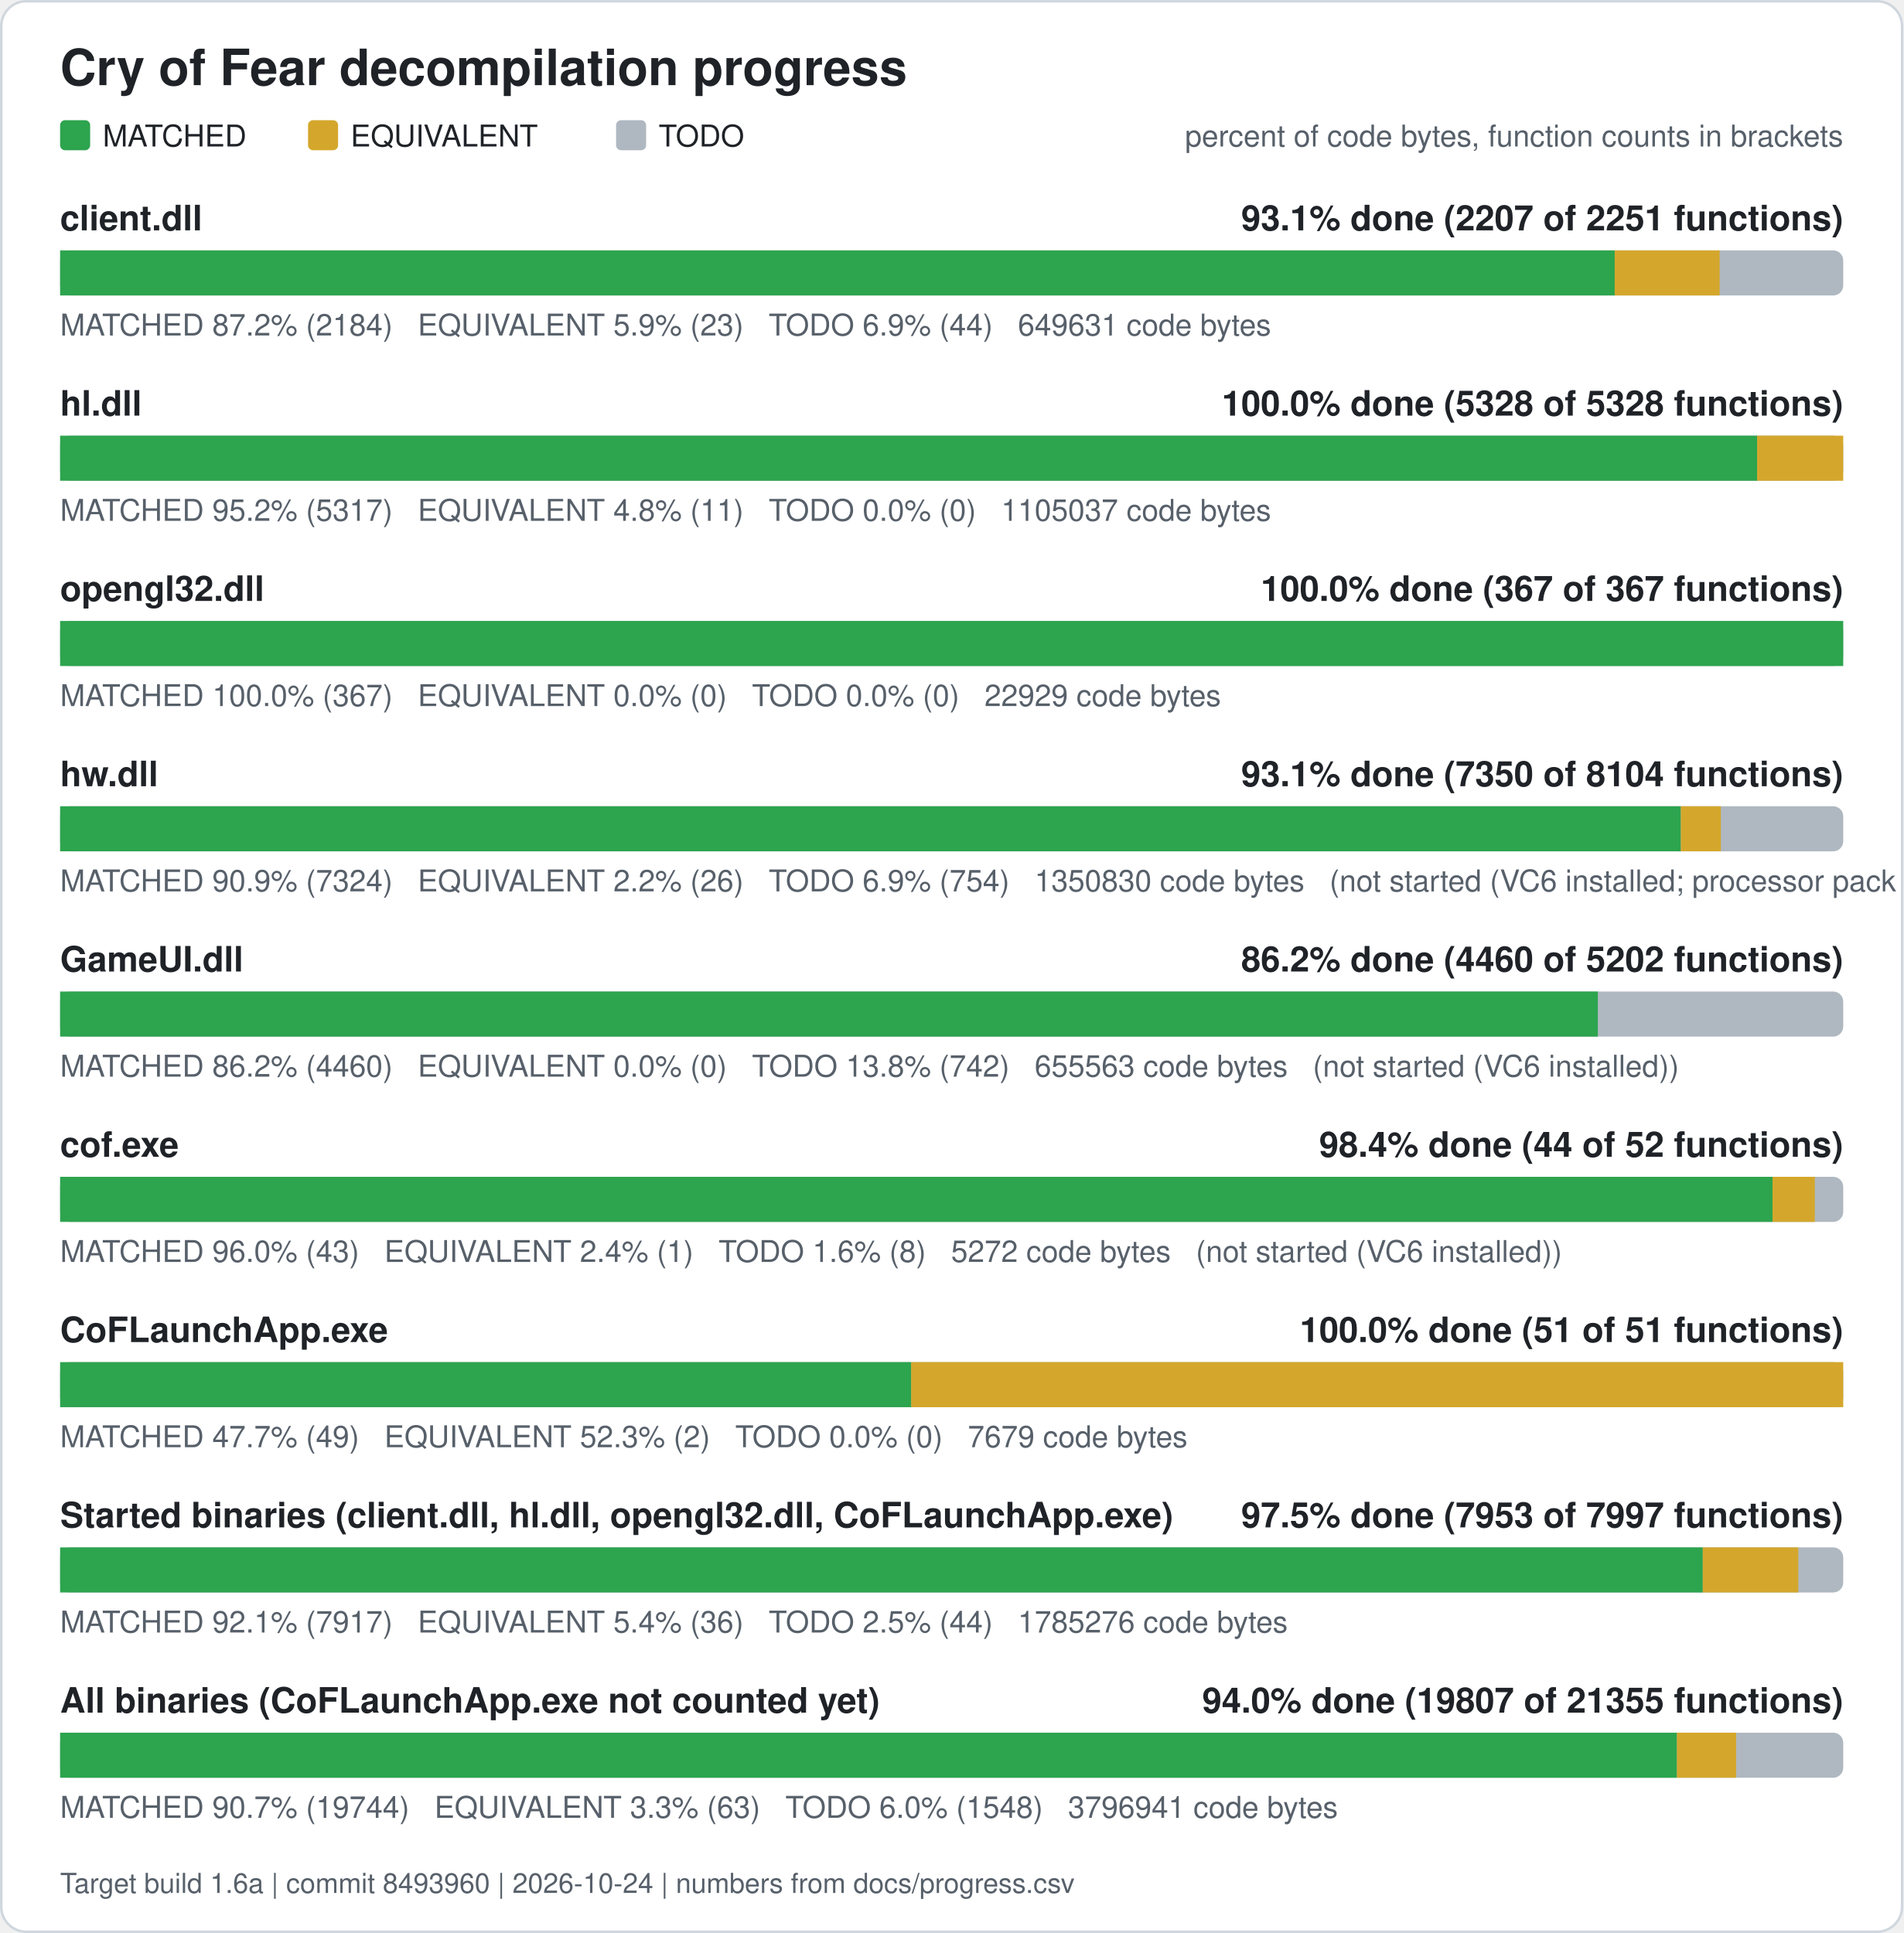
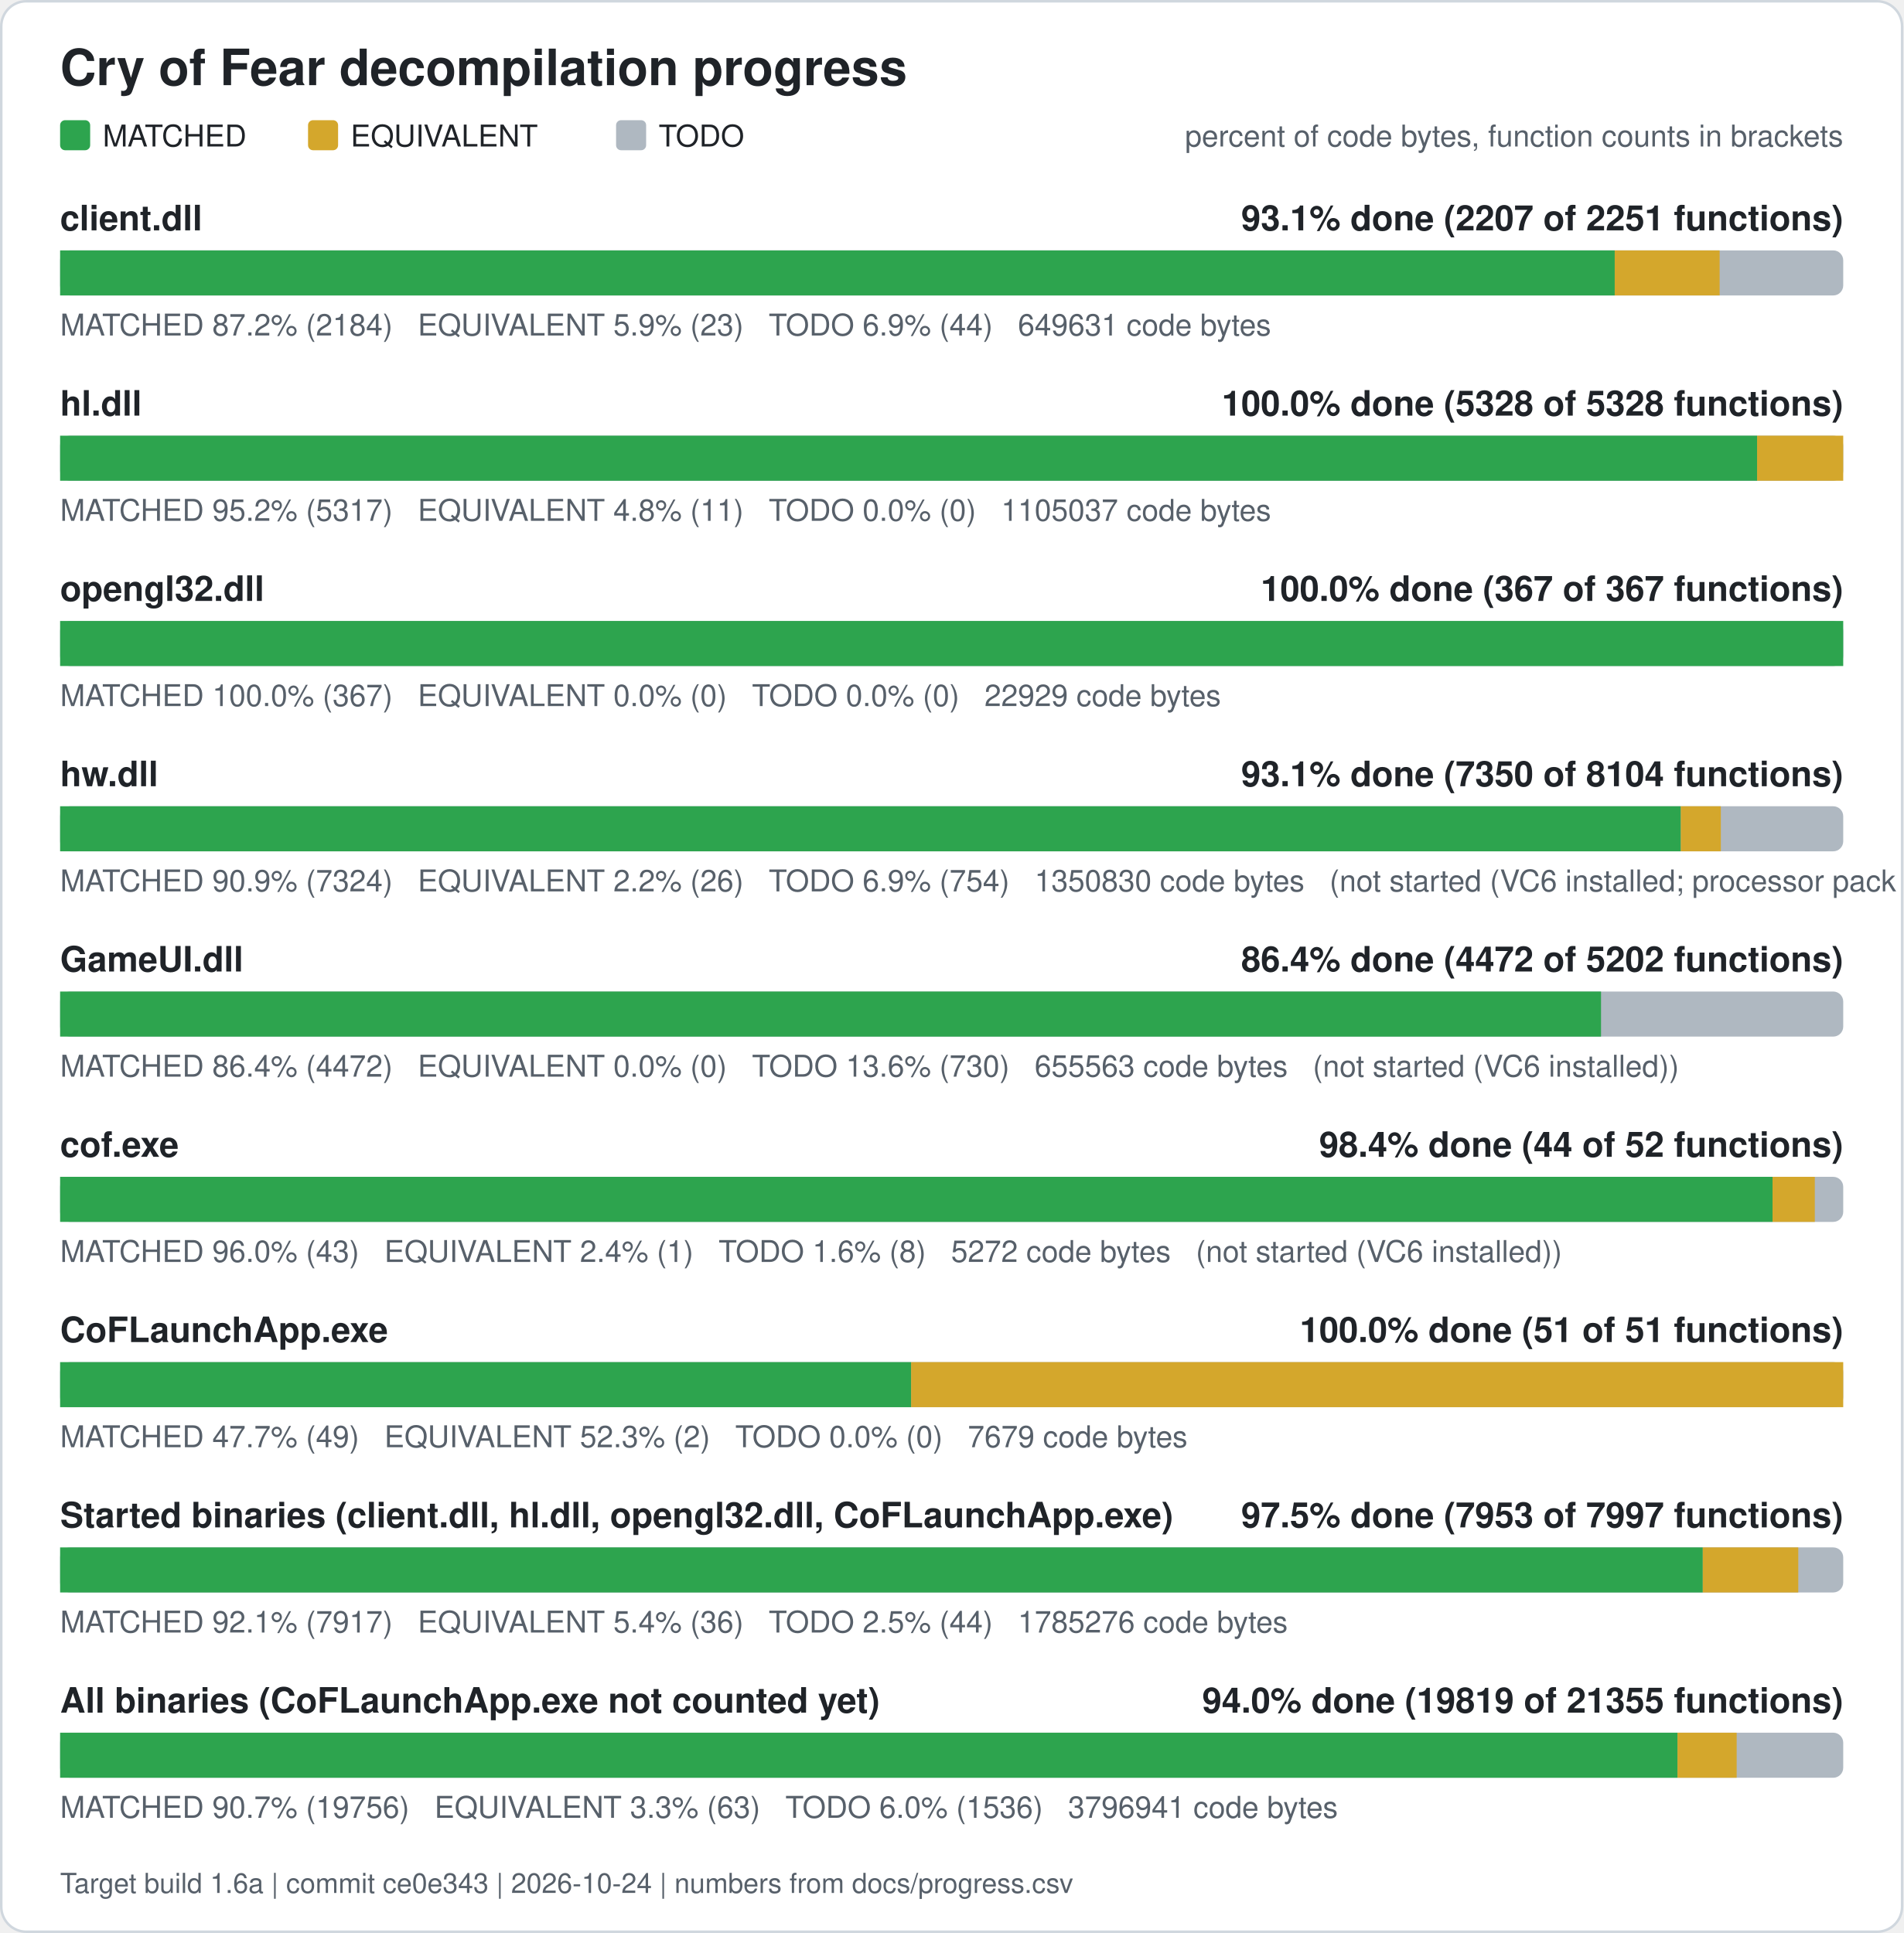
<svg xmlns="http://www.w3.org/2000/svg" width="760" height="772" viewBox="0 0 760 772" role="img" aria-label="Cry of Fear decompilation progress">
  <rect x="0.5" y="0.5" width="759" height="771" rx="10" fill="#ffffff" stroke="#d0d7de" />
  <text x="24" y="34" font-family="Segoe UI, Helvetica, Arial, sans-serif" font-size="20" font-weight="600" fill="#1f2328">Cry of Fear decompilation progress</text>
  <rect x="24" y="48" width="12" height="12" rx="2" fill="#2da44e" />
  <text x="41" y="58.5" font-family="Segoe UI, Helvetica, Arial, sans-serif" font-size="12" fill="#1f2328">MATCHED</text>
  <rect x="123" y="48" width="12" height="12" rx="2" fill="#d4a72c" />
  <text x="140" y="58.5" font-family="Segoe UI, Helvetica, Arial, sans-serif" font-size="12" fill="#1f2328">EQUIVALENT</text>
  <rect x="246" y="48" width="12" height="12" rx="2" fill="#afb8c1" />
  <text x="263" y="58.5" font-family="Segoe UI, Helvetica, Arial, sans-serif" font-size="12" fill="#1f2328">TODO</text>
  <text x="736" y="58.5" font-family="Segoe UI, Helvetica, Arial, sans-serif" font-size="12" fill="#57606a" text-anchor="end">percent of code bytes, function counts in brackets</text>
  <text x="24" y="92" font-family="Segoe UI, Helvetica, Arial, sans-serif" font-size="14" font-weight="600" fill="#1f2328">client.dll</text>
  <text x="736" y="92" font-family="Segoe UI, Helvetica, Arial, sans-serif" font-size="14" font-weight="600" fill="#1f2328" text-anchor="end">93.1% done (2207 of 2251 functions)</text>
  <rect x="24" y="100" width="712" height="18" rx="4" fill="#afb8c1" />
  <rect x="24.00" y="100" width="620.76" height="18" fill="#2da44e" />
  <rect x="644.76" y="100" width="41.89" height="18" fill="#d4a72c" />
  <text x="24" y="134" font-family="Segoe UI, Helvetica, Arial, sans-serif" font-size="12" fill="#57606a" xml:space="preserve">MATCHED 87.2% (2184)   EQUIVALENT 5.9% (23)   TODO 6.9% (44)   649631 code bytes</text>
  <text x="24" y="166" font-family="Segoe UI, Helvetica, Arial, sans-serif" font-size="14" font-weight="600" fill="#1f2328">hl.dll</text>
  <text x="736" y="166" font-family="Segoe UI, Helvetica, Arial, sans-serif" font-size="14" font-weight="600" fill="#1f2328" text-anchor="end">100.0% done (5328 of 5328 functions)</text>
  <rect x="24" y="174" width="712" height="18" rx="4" fill="#afb8c1" />
  <rect x="24.00" y="174" width="677.61" height="18" fill="#2da44e" />
  <rect x="701.61" y="174" width="34.39" height="18" fill="#d4a72c" />
  <text x="24" y="208" font-family="Segoe UI, Helvetica, Arial, sans-serif" font-size="12" fill="#57606a" xml:space="preserve">MATCHED 95.2% (5317)   EQUIVALENT 4.8% (11)   TODO 0.0% (0)   1105037 code bytes</text>
  <text x="24" y="240" font-family="Segoe UI, Helvetica, Arial, sans-serif" font-size="14" font-weight="600" fill="#1f2328">opengl32.dll</text>
  <text x="736" y="240" font-family="Segoe UI, Helvetica, Arial, sans-serif" font-size="14" font-weight="600" fill="#1f2328" text-anchor="end">100.0% done (367 of 367 functions)</text>
  <rect x="24" y="248" width="712" height="18" rx="4" fill="#afb8c1" />
  <rect x="24.00" y="248" width="712.00" height="18" fill="#2da44e" />
  <text x="24" y="282" font-family="Segoe UI, Helvetica, Arial, sans-serif" font-size="12" fill="#57606a" xml:space="preserve">MATCHED 100.0% (367)   EQUIVALENT 0.0% (0)   TODO 0.0% (0)   22929 code bytes</text>
  <text x="24" y="314" font-family="Segoe UI, Helvetica, Arial, sans-serif" font-size="14" font-weight="600" fill="#1f2328">hw.dll</text>
  <text x="736" y="314" font-family="Segoe UI, Helvetica, Arial, sans-serif" font-size="14" font-weight="600" fill="#1f2328" text-anchor="end">93.1% done (7350 of 8104 functions)</text>
  <rect x="24" y="322" width="712" height="18" rx="4" fill="#afb8c1" />
  <rect x="24.00" y="322" width="647.15" height="18" fill="#2da44e" />
  <rect x="671.15" y="322" width="15.98" height="18" fill="#d4a72c" />
  <text x="24" y="356" font-family="Segoe UI, Helvetica, Arial, sans-serif" font-size="12" fill="#57606a" xml:space="preserve">MATCHED 90.9% (7324)   EQUIVALENT 2.2% (26)   TODO 6.9% (754)   1350830 code bytes   (not started (VC6 installed; processor pack and VS 2005 objects need those compilers))</text>
  <text x="24" y="388" font-family="Segoe UI, Helvetica, Arial, sans-serif" font-size="14" font-weight="600" fill="#1f2328">GameUI.dll</text>
-   <text x="736" y="388" font-family="Segoe UI, Helvetica, Arial, sans-serif" font-size="14" font-weight="600" fill="#1f2328" text-anchor="end">86.2% done (4460 of 5202 functions)</text>
+   <text x="736" y="388" font-family="Segoe UI, Helvetica, Arial, sans-serif" font-size="14" font-weight="600" fill="#1f2328" text-anchor="end">86.4% done (4472 of 5202 functions)</text>
  <rect x="24" y="396" width="712" height="18" rx="4" fill="#afb8c1" />
-   <rect x="24.00" y="396" width="614.02" height="18" fill="#2da44e" />
-   <text x="24" y="430" font-family="Segoe UI, Helvetica, Arial, sans-serif" font-size="12" fill="#57606a" xml:space="preserve">MATCHED 86.2% (4460)   EQUIVALENT 0.0% (0)   TODO 13.8% (742)   655563 code bytes   (not started (VC6 installed))</text>
+   <rect x="24.00" y="396" width="615.29" height="18" fill="#2da44e" />
+   <text x="24" y="430" font-family="Segoe UI, Helvetica, Arial, sans-serif" font-size="12" fill="#57606a" xml:space="preserve">MATCHED 86.4% (4472)   EQUIVALENT 0.0% (0)   TODO 13.6% (730)   655563 code bytes   (not started (VC6 installed))</text>
  <text x="24" y="462" font-family="Segoe UI, Helvetica, Arial, sans-serif" font-size="14" font-weight="600" fill="#1f2328">cof.exe</text>
  <text x="736" y="462" font-family="Segoe UI, Helvetica, Arial, sans-serif" font-size="14" font-weight="600" fill="#1f2328" text-anchor="end">98.4% done (44 of 52 functions)</text>
  <rect x="24" y="470" width="712" height="18" rx="4" fill="#afb8c1" />
  <rect x="24.00" y="470" width="683.77" height="18" fill="#2da44e" />
  <rect x="707.77" y="470" width="16.88" height="18" fill="#d4a72c" />
  <text x="24" y="504" font-family="Segoe UI, Helvetica, Arial, sans-serif" font-size="12" fill="#57606a" xml:space="preserve">MATCHED 96.0% (43)   EQUIVALENT 2.4% (1)   TODO 1.6% (8)   5272 code bytes   (not started (VC6 installed))</text>
  <text x="24" y="536" font-family="Segoe UI, Helvetica, Arial, sans-serif" font-size="14" font-weight="600" fill="#1f2328">CoFLaunchApp.exe</text>
  <text x="736" y="536" font-family="Segoe UI, Helvetica, Arial, sans-serif" font-size="14" font-weight="600" fill="#1f2328" text-anchor="end">100.0% done (51 of 51 functions)</text>
  <rect x="24" y="544" width="712" height="18" rx="4" fill="#afb8c1" />
  <rect x="24.00" y="544" width="339.82" height="18" fill="#2da44e" />
  <rect x="363.82" y="544" width="372.18" height="18" fill="#d4a72c" />
  <text x="24" y="578" font-family="Segoe UI, Helvetica, Arial, sans-serif" font-size="12" fill="#57606a" xml:space="preserve">MATCHED 47.7% (49)   EQUIVALENT 52.3% (2)   TODO 0.0% (0)   7679 code bytes</text>
  <text x="24" y="610" font-family="Segoe UI, Helvetica, Arial, sans-serif" font-size="14" font-weight="600" fill="#1f2328">Started binaries (client.dll, hl.dll, opengl32.dll, CoFLaunchApp.exe)</text>
  <text x="736" y="610" font-family="Segoe UI, Helvetica, Arial, sans-serif" font-size="14" font-weight="600" fill="#1f2328" text-anchor="end">97.5% done (7953 of 7997 functions)</text>
  <rect x="24" y="618" width="712" height="18" rx="4" fill="#afb8c1" />
  <rect x="24.00" y="618" width="655.92" height="18" fill="#2da44e" />
  <rect x="679.92" y="618" width="38.13" height="18" fill="#d4a72c" />
  <text x="24" y="652" font-family="Segoe UI, Helvetica, Arial, sans-serif" font-size="12" fill="#57606a" xml:space="preserve">MATCHED 92.1% (7917)   EQUIVALENT 5.4% (36)   TODO 2.5% (44)   1785276 code bytes</text>
  <text x="24" y="684" font-family="Segoe UI, Helvetica, Arial, sans-serif" font-size="14" font-weight="600" fill="#1f2328">All binaries (CoFLaunchApp.exe not counted yet)</text>
-   <text x="736" y="684" font-family="Segoe UI, Helvetica, Arial, sans-serif" font-size="14" font-weight="600" fill="#1f2328" text-anchor="end">94.0% done (19807 of 21355 functions)</text>
+   <text x="736" y="684" font-family="Segoe UI, Helvetica, Arial, sans-serif" font-size="14" font-weight="600" fill="#1f2328" text-anchor="end">94.0% done (19819 of 21355 functions)</text>
  <rect x="24" y="692" width="712" height="18" rx="4" fill="#afb8c1" />
-   <rect x="24.00" y="692" width="645.60" height="18" fill="#2da44e" />
-   <rect x="669.60" y="692" width="23.63" height="18" fill="#d4a72c" />
-   <text x="24" y="726" font-family="Segoe UI, Helvetica, Arial, sans-serif" font-size="12" fill="#57606a" xml:space="preserve">MATCHED 90.7% (19744)   EQUIVALENT 3.3% (63)   TODO 6.0% (1548)   3796941 code bytes</text>
-   <text x="24" y="756" font-family="Segoe UI, Helvetica, Arial, sans-serif" font-size="11" fill="#57606a">Target build 1.6a | commit 8493960 | 2026-10-24 | numbers from docs/progress.csv</text>
+   <rect x="24.00" y="692" width="645.82" height="18" fill="#2da44e" />
+   <rect x="669.82" y="692" width="23.63" height="18" fill="#d4a72c" />
+   <text x="24" y="726" font-family="Segoe UI, Helvetica, Arial, sans-serif" font-size="12" fill="#57606a" xml:space="preserve">MATCHED 90.7% (19756)   EQUIVALENT 3.3% (63)   TODO 6.0% (1536)   3796941 code bytes</text>
+   <text x="24" y="756" font-family="Segoe UI, Helvetica, Arial, sans-serif" font-size="11" fill="#57606a">Target build 1.6a | commit ce0e343 | 2026-10-24 | numbers from docs/progress.csv</text>
</svg>
